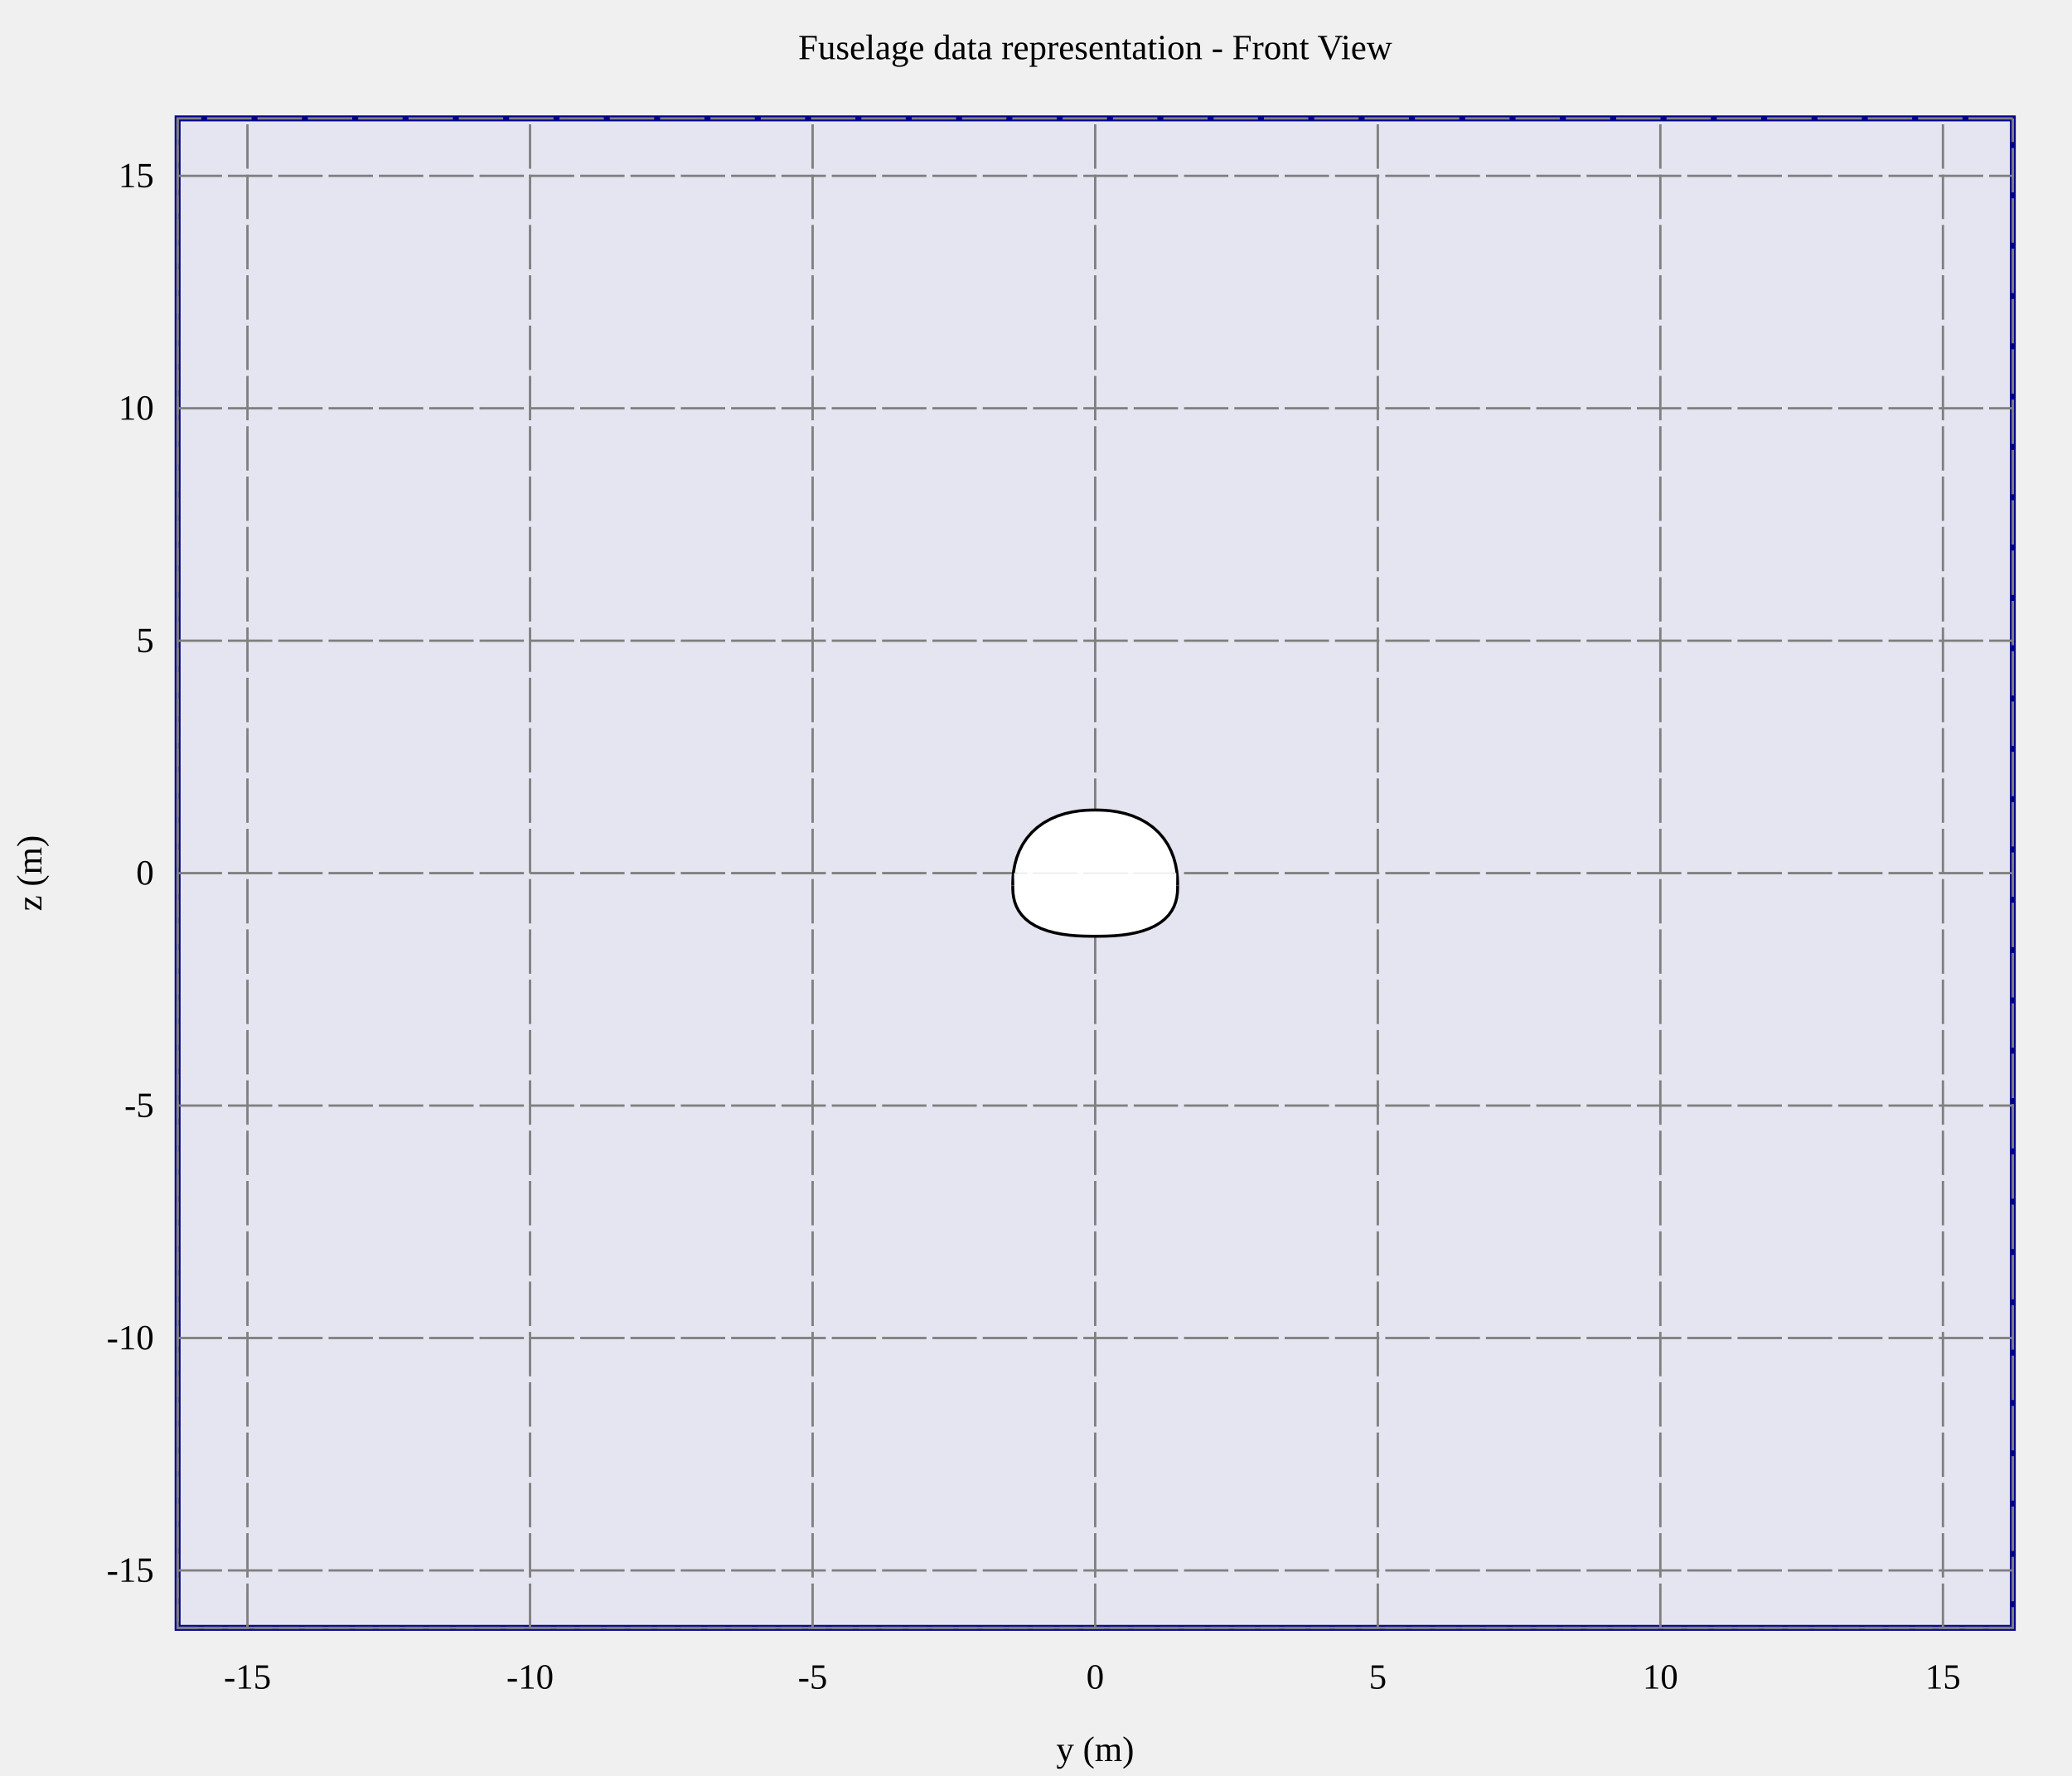
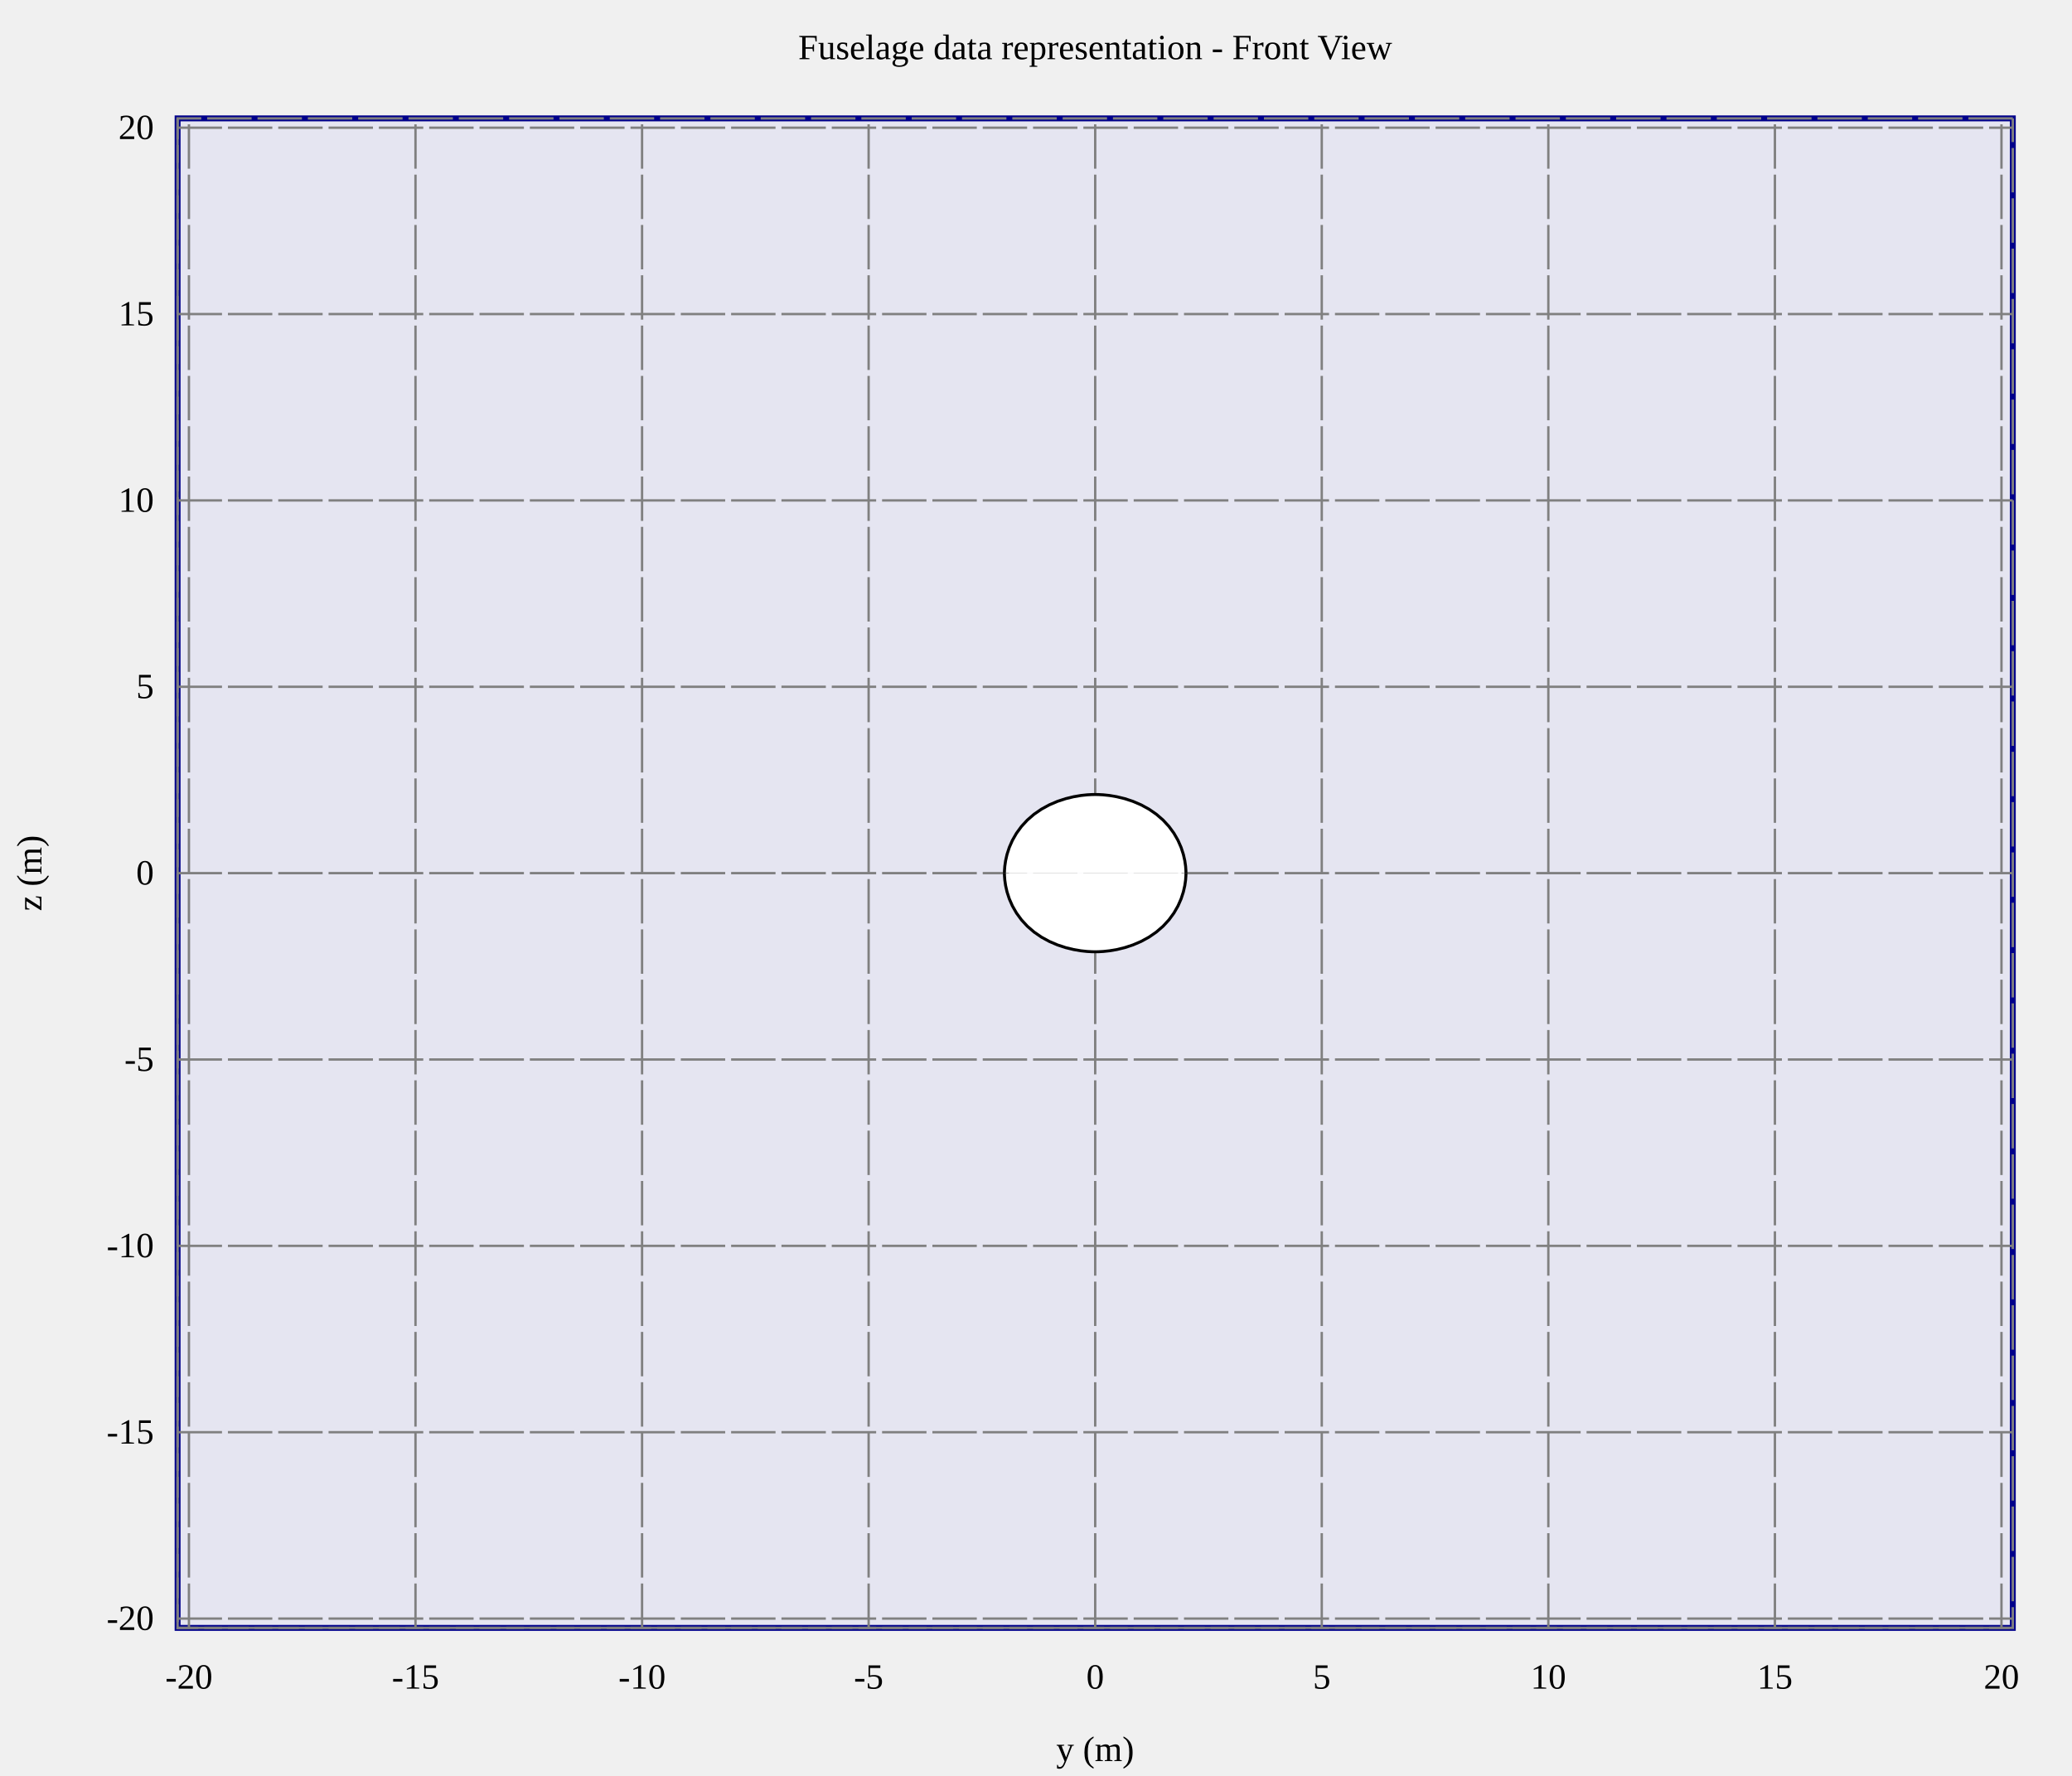
<svg xmlns="http://www.w3.org/2000/svg" id="svg" class="svg" width="700" height="600">
  <g id="page" width="700" height="600">
    <g id="graph" transform="translate(60,40)">
      <rect width="620" height="510" fill="blue" opacity="0.05" />
      <rect width="620" height="510" fill="none" opacity="1.0" style="stroke: darkblue; stroke-width: 2px;" />
      <g id="xAxis" class="axis" transform="translate(0,510)">
-         <g class="tick" transform="translate(23.59941,0)" style="opacity: 1;">
+         <g class="tick" transform="translate(3.826312,0)" style="opacity: 1;">
+           <line y2="-510" x2="0" style="fill: none; stroke: rgb(128, 128, 128); stroke-width: 0.8px; stroke-dasharray: 15px, 2px; font-style: normal; font-variant-caps: normal; font-weight: normal; font-size: 10px; line-height: normal; font-family: sans-serif; shape-rendering: geometricprecision;" />
+           <text dy=".71em" y="12" x="0" style="text-anchor: middle;">-20</text>
+         </g>
+         <g class="tick" transform="translate(80.36973,0)" style="opacity: 1;">
          <line y2="-510" x2="0" style="fill: none; stroke: rgb(128, 128, 128); stroke-width: 0.8px; stroke-dasharray: 15px, 2px; font-style: normal; font-variant-caps: normal; font-weight: normal; font-size: 10px; line-height: normal; font-family: sans-serif; shape-rendering: geometricprecision;" />
          <text dy=".71em" y="12" x="0" style="text-anchor: middle;">-15</text>
        </g>
-         <g class="tick" transform="translate(119.0663,0)" style="opacity: 1;">
+         <g class="tick" transform="translate(156.9132,0)" style="opacity: 1;">
          <line y2="-510" x2="0" style="fill: none; stroke: rgb(128, 128, 128); stroke-width: 0.8px; stroke-dasharray: 15px, 2px; font-style: normal; font-variant-caps: normal; font-weight: normal; font-size: 10px; line-height: normal; font-family: sans-serif; shape-rendering: geometricprecision;" />
          <text dy=".71em" y="12" x="0" style="text-anchor: middle;">-10</text>
        </g>
-         <g class="tick" transform="translate(214.5331,0)" style="opacity: 1;">
+         <g class="tick" transform="translate(233.4566,0)" style="opacity: 1;">
          <line y2="-510" x2="0" style="fill: none; stroke: rgb(128, 128, 128); stroke-width: 0.8px; stroke-dasharray: 15px, 2px; font-style: normal; font-variant-caps: normal; font-weight: normal; font-size: 10px; line-height: normal; font-family: sans-serif; shape-rendering: geometricprecision;" />
          <text dy=".71em" y="12" x="0" style="text-anchor: middle;">-5</text>
        </g>
        <g class="tick" transform="translate(310,0)" style="opacity: 1;">
          <line y2="-510" x2="0" style="fill: none; stroke: rgb(128, 128, 128); stroke-width: 0.8px; stroke-dasharray: 15px, 2px; font-style: normal; font-variant-caps: normal; font-weight: normal; font-size: 10px; line-height: normal; font-family: sans-serif; shape-rendering: geometricprecision;" />
          <text dy=".71em" y="12" x="0" style="text-anchor: middle;">0</text>
        </g>
-         <g class="tick" transform="translate(405.4669,0)" style="opacity: 1;">
+         <g class="tick" transform="translate(386.5434,0)" style="opacity: 1;">
          <line y2="-510" x2="0" style="fill: none; stroke: rgb(128, 128, 128); stroke-width: 0.8px; stroke-dasharray: 15px, 2px; font-style: normal; font-variant-caps: normal; font-weight: normal; font-size: 10px; line-height: normal; font-family: sans-serif; shape-rendering: geometricprecision;" />
          <text dy=".71em" y="12" x="0" style="text-anchor: middle;">5</text>
        </g>
-         <g class="tick" transform="translate(500.9337,0)" style="opacity: 1;">
+         <g class="tick" transform="translate(463.0868,0)" style="opacity: 1;">
          <line y2="-510" x2="0" style="fill: none; stroke: rgb(128, 128, 128); stroke-width: 0.8px; stroke-dasharray: 15px, 2px; font-style: normal; font-variant-caps: normal; font-weight: normal; font-size: 10px; line-height: normal; font-family: sans-serif; shape-rendering: geometricprecision;" />
          <text dy=".71em" y="12" x="0" style="text-anchor: middle;">10</text>
        </g>
-         <g class="tick" transform="translate(596.4006,0)" style="opacity: 1;">
+         <g class="tick" transform="translate(539.6303,0)" style="opacity: 1;">
          <line y2="-510" x2="0" style="fill: none; stroke: rgb(128, 128, 128); stroke-width: 0.8px; stroke-dasharray: 15px, 2px; font-style: normal; font-variant-caps: normal; font-weight: normal; font-size: 10px; line-height: normal; font-family: sans-serif; shape-rendering: geometricprecision;" />
          <text dy=".71em" y="12" x="0" style="text-anchor: middle;">15</text>
+         </g>
+         <g class="tick" transform="translate(616.1737,0)" style="opacity: 1;">
+           <line y2="-510" x2="0" style="fill: none; stroke: rgb(128, 128, 128); stroke-width: 0.8px; stroke-dasharray: 15px, 2px; font-style: normal; font-variant-caps: normal; font-weight: normal; font-size: 10px; line-height: normal; font-family: sans-serif; shape-rendering: geometricprecision;" />
+           <text dy=".71em" y="12" x="0" style="text-anchor: middle;">20</text>
        </g>
        <path class="domain" d="M0,-510V0H620V-510" style="fill: none; stroke: rgb(128, 128, 128); stroke-width: 0.8px; stroke-dasharray: 15px, 2px; font-style: normal; font-variant-caps: normal; font-weight: normal; font-size: 10px; line-height: normal; font-family: sans-serif; shape-rendering: geometricprecision;" />
      </g>
      <g id="yAxis" class="axis">
-         <g class="tick" transform="translate(0,490.5876)" style="opacity: 1;">
+         <g class="tick" transform="translate(0,506.8525)" style="opacity: 1;">
+           <line x2="620" y2="0" style="fill: none; stroke: rgb(128, 128, 128); stroke-dasharray: 15px, 2px; stroke-width: 0.8px; shape-rendering: geometricprecision;" />
+           <text dy=".32em" x="-8" y="0" style="text-anchor: end;">-20</text>
+         </g>
+         <g class="tick" transform="translate(0,443.8894)" style="opacity: 1;">
          <line x2="620" y2="0" style="fill: none; stroke: rgb(128, 128, 128); stroke-dasharray: 15px, 2px; stroke-width: 0.8px; shape-rendering: geometricprecision;" />
          <text dy=".32em" x="-8" y="0" style="text-anchor: end;">-15</text>
        </g>
-         <g class="tick" transform="translate(0,412.0584)" style="opacity: 1;">
+         <g class="tick" transform="translate(0,380.9263)" style="opacity: 1;">
          <line x2="620" y2="0" style="fill: none; stroke: rgb(128, 128, 128); stroke-dasharray: 15px, 2px; stroke-width: 0.8px; shape-rendering: geometricprecision;" />
          <text dy=".32em" x="-8" y="0" style="text-anchor: end;">-10</text>
        </g>
-         <g class="tick" transform="translate(0,333.5292)" style="opacity: 1;">
+         <g class="tick" transform="translate(0,317.9631)" style="opacity: 1;">
          <line x2="620" y2="0" style="fill: none; stroke: rgb(128, 128, 128); stroke-dasharray: 15px, 2px; stroke-width: 0.8px; shape-rendering: geometricprecision;" />
          <text dy=".32em" x="-8" y="0" style="text-anchor: end;">-5</text>
        </g>
        <g class="tick" transform="translate(0,255)" style="opacity: 1;">
          <line x2="620" y2="0" style="fill: none; stroke: rgb(128, 128, 128); stroke-dasharray: 15px, 2px; stroke-width: 0.8px; shape-rendering: geometricprecision;" />
          <text dy=".32em" x="-8" y="0" style="text-anchor: end;">0</text>
        </g>
-         <g class="tick" transform="translate(0,176.4708)" style="opacity: 1;">
+         <g class="tick" transform="translate(0,192.0369)" style="opacity: 1;">
          <line x2="620" y2="0" style="fill: none; stroke: rgb(128, 128, 128); stroke-dasharray: 15px, 2px; stroke-width: 0.8px; shape-rendering: geometricprecision;" />
          <text dy=".32em" x="-8" y="0" style="text-anchor: end;">5</text>
        </g>
-         <g class="tick" transform="translate(0,97.94161)" style="opacity: 1;">
+         <g class="tick" transform="translate(0,129.0737)" style="opacity: 1;">
          <line x2="620" y2="0" style="fill: none; stroke: rgb(128, 128, 128); stroke-dasharray: 15px, 2px; stroke-width: 0.8px; shape-rendering: geometricprecision;" />
          <text dy=".32em" x="-8" y="0" style="text-anchor: end;">10</text>
        </g>
-         <g class="tick" transform="translate(0,19.41242)" style="opacity: 1;">
+         <g class="tick" transform="translate(0,66.11059)" style="opacity: 1;">
          <line x2="620" y2="0" style="fill: none; stroke: rgb(128, 128, 128); stroke-dasharray: 15px, 2px; stroke-width: 0.8px; shape-rendering: geometricprecision;" />
          <text dy=".32em" x="-8" y="0" style="text-anchor: end;">15</text>
+         </g>
+         <g class="tick" transform="translate(0,3.14745)" style="opacity: 1;">
+           <line x2="620" y2="0" style="fill: none; stroke: rgb(128, 128, 128); stroke-dasharray: 15px, 2px; stroke-width: 0.8px; shape-rendering: geometricprecision;" />
+           <text dy=".32em" x="-8" y="0" style="text-anchor: end;">20</text>
        </g>
        <path class="domain" d="M620,0H0V510H620" style="fill: none; stroke: rgb(128, 128, 128); stroke-dasharray: 15px, 2px; stroke-width: 0.8px; shape-rendering: geometricprecision;" />
      </g>
      <g id="xy" class="xy">
-         <path id="line" d="M282.649,259.164L282.661,257.883L282.743,256.22L282.956,254.282L283.347,252.168L283.955,249.962L284.807,247.743L285.917,245.577L287.291,243.52L288.922,241.62L290.792,239.911L292.873,238.422L295.124,237.167L297.496,236.153L299.926,235.375L302.34,234.82L304.656,234.462L306.777,234.268L308.597,234.193L310,234.182L310,234.182L311.403,234.193L313.223,234.268L315.344,234.462L317.66,234.82L320.074,235.375L322.504,236.153L324.876,237.167L327.127,238.422L329.208,239.911L331.078,241.62L332.709,243.52L334.083,245.577L335.193,247.743L336.045,249.962L336.653,252.168L337.044,254.282L337.257,256.22L337.339,257.883L337.351,259.164" class="line" style="fill:none; stroke:black; stroke-width:2" />
-         <path id="area" d="M282.649,259.164L282.661,257.883L282.743,256.22L282.956,254.282L283.347,252.168L283.955,249.962L284.807,247.743L285.917,245.577L287.291,243.52L288.922,241.62L290.792,239.911L292.873,238.422L295.124,237.167L297.496,236.153L299.926,235.375L302.34,234.82L304.656,234.462L306.777,234.268L308.597,234.193L310,234.182L310,234.182L311.403,234.193L313.223,234.268L315.344,234.462L317.66,234.82L320.074,235.375L322.504,236.153L324.876,237.167L327.127,238.422L329.208,239.911L331.078,241.62L332.709,243.52L334.083,245.577L335.193,247.743L336.045,249.962L336.653,252.168L337.044,254.282L337.257,256.22L337.339,257.883L337.351,259.164L337.351,255L337.339,255L337.257,255L337.044,255L336.653,255L336.045,255L335.193,255L334.083,255L332.709,255L331.078,255L329.208,255L327.127,255L324.876,255L322.504,255L320.074,255L317.66,255L315.344,255L313.223,255L311.403,255L310,255L310,255L308.597,255L306.777,255L304.656,255L302.34,255L299.926,255L297.496,255L295.124,255L292.873,255L290.792,255L288.922,255L287.291,255L285.917,255L284.807,255L283.955,255L283.347,255L282.956,255L282.743,255L282.661,255L282.649,255Z" class="area" style="fill:white;" opacity="1" />
+         <path id="line" d="M279.842,255L279.857,254.13L279.959,252.714L280.221,250.89L280.701,248.78L281.444,246.497L282.481,244.138L283.827,241.791L285.482,239.529L287.433,237.414L289.654,235.495L292.101,233.808L294.718,232.377L297.433,231.214L300.162,230.318L302.804,229.676L305.245,229.261L307.356,229.034L308.993,228.946L310,228.933L310,228.933L311.007,228.946L312.644,229.034L314.755,229.261L317.196,229.676L319.838,230.318L322.567,231.214L325.282,232.377L327.899,233.808L330.346,235.495L332.567,237.414L334.518,239.529L336.173,241.791L337.519,244.138L338.556,246.497L339.299,248.78L339.779,250.89L340.041,252.714L340.143,254.13L340.158,255" class="line" style="fill:none; stroke:black; stroke-width:2" />
+         <path id="area" d="M279.842,255L279.857,254.13L279.959,252.714L280.221,250.89L280.701,248.78L281.444,246.497L282.481,244.138L283.827,241.791L285.482,239.529L287.433,237.414L289.654,235.495L292.101,233.808L294.718,232.377L297.433,231.214L300.162,230.318L302.804,229.676L305.245,229.261L307.356,229.034L308.993,228.946L310,228.933L310,228.933L311.007,228.946L312.644,229.034L314.755,229.261L317.196,229.676L319.838,230.318L322.567,231.214L325.282,232.377L327.899,233.808L330.346,235.495L332.567,237.414L334.518,239.529L336.173,241.791L337.519,244.138L338.556,246.497L339.299,248.78L339.779,250.89L340.041,252.714L340.143,254.13L340.158,255L340.158,255L340.143,255L340.041,255L339.779,255L339.299,255L338.556,255L337.519,255L336.173,255L334.518,255L332.567,255L330.346,255L327.899,255L325.282,255L322.567,255L319.838,255L317.196,255L314.755,255L312.644,255L311.007,255L310,255L310,255L308.993,255L307.356,255L305.245,255L302.804,255L300.162,255L297.433,255L294.718,255L292.101,255L289.654,255L287.433,255L285.482,255L283.827,255L282.481,255L281.444,255L280.701,255L280.221,255L279.959,255L279.857,255L279.842,255Z" class="area" style="fill:white;" opacity="1" />
      </g>
      <g id="xy" class="xy">
-         <path id="line" d="M337.351,259.164L337.34,260.316L337.268,261.628L337.08,263.046L336.733,264.518L336.192,265.999L335.429,267.451L334.429,268.84L333.182,270.137L331.69,271.32L329.964,272.371L328.021,273.279L325.891,274.038L323.611,274.648L321.226,275.112L318.793,275.442L316.376,275.653L314.048,275.767L311.892,275.812L310,275.818L310,275.818L308.108,275.812L305.952,275.767L303.624,275.653L301.207,275.442L298.774,275.112L296.389,274.648L294.109,274.038L291.979,273.279L290.036,272.371L288.31,271.32L286.818,270.137L285.571,268.84L284.571,267.451L283.808,265.999L283.267,264.518L282.92,263.046L282.732,261.628L282.66,260.316L282.649,259.164" class="line" style="fill:none; stroke:black; stroke-width:2" />
-         <path id="area" d="M337.351,259.164L337.34,260.316L337.268,261.628L337.08,263.046L336.733,264.518L336.192,265.999L335.429,267.451L334.429,268.84L333.182,270.137L331.69,271.32L329.964,272.371L328.021,273.279L325.891,274.038L323.611,274.648L321.226,275.112L318.793,275.442L316.376,275.653L314.048,275.767L311.892,275.812L310,275.818L310,275.818L308.108,275.812L305.952,275.767L303.624,275.653L301.207,275.442L298.774,275.112L296.389,274.648L294.109,274.038L291.979,273.279L290.036,272.371L288.31,271.32L286.818,270.137L285.571,268.84L284.571,267.451L283.808,265.999L283.267,264.518L282.92,263.046L282.732,261.628L282.66,260.316L282.649,259.164L282.649,255L282.66,255L282.732,255L282.92,255L283.267,255L283.808,255L284.571,255L285.571,255L286.818,255L288.31,255L290.036,255L291.979,255L294.109,255L296.389,255L298.774,255L301.207,255L303.624,255L305.952,255L308.108,255L310,255L310,255L311.892,255L314.048,255L316.376,255L318.793,255L321.226,255L323.611,255L325.891,255L328.021,255L329.964,255L331.69,255L333.182,255L334.429,255L335.429,255L336.192,255L336.733,255L337.08,255L337.268,255L337.34,255L337.351,255Z" class="area" style="fill:white;" opacity="1" />
+         <path id="line" d="M340.158,255L340.143,255.87L340.041,257.286L339.779,259.11L339.299,261.22L338.556,263.503L337.519,265.862L336.173,268.209L334.518,270.471L332.567,272.586L330.346,274.505L327.899,276.192L325.282,277.623L322.567,278.786L319.838,279.682L317.196,280.324L314.755,280.739L312.644,280.966L311.007,281.054L310,281.067L310,281.067L308.993,281.054L307.356,280.966L305.245,280.739L302.804,280.324L300.162,279.682L297.433,278.786L294.718,277.623L292.101,276.192L289.654,274.505L287.433,272.586L285.482,270.471L283.827,268.209L282.481,265.862L281.444,263.503L280.701,261.22L280.221,259.11L279.959,257.286L279.857,255.87L279.842,255" class="line" style="fill:none; stroke:black; stroke-width:2" />
+         <path id="area" d="M340.158,255L340.143,255.87L340.041,257.286L339.779,259.11L339.299,261.22L338.556,263.503L337.519,265.862L336.173,268.209L334.518,270.471L332.567,272.586L330.346,274.505L327.899,276.192L325.282,277.623L322.567,278.786L319.838,279.682L317.196,280.324L314.755,280.739L312.644,280.966L311.007,281.054L310,281.067L310,281.067L308.993,281.054L307.356,280.966L305.245,280.739L302.804,280.324L300.162,279.682L297.433,278.786L294.718,277.623L292.101,276.192L289.654,274.505L287.433,272.586L285.482,270.471L283.827,268.209L282.481,265.862L281.444,263.503L280.701,261.22L280.221,259.11L279.959,257.286L279.857,255.87L279.842,255L279.842,255L279.857,255L279.959,255L280.221,255L280.701,255L281.444,255L282.481,255L283.827,255L285.482,255L287.433,255L289.654,255L292.101,255L294.718,255L297.433,255L300.162,255L302.804,255L305.245,255L307.356,255L308.993,255L310,255L310,255L311.007,255L312.644,255L314.755,255L317.196,255L319.838,255L322.567,255L325.282,255L327.899,255L330.346,255L332.567,255L334.518,255L336.173,255L337.519,255L338.556,255L339.299,255L339.779,255L340.041,255L340.143,255L340.158,255Z" class="area" style="fill:white;" opacity="1" />
      </g>
    </g>
  </g>
  <text class="x label" text-anchor="middle" x="370" y="595">y (m)</text>
  <text class="y label" text-anchor="middle" x="-295" y="5" dy=".75em" transform="rotate(-90)">z (m)</text>
  <text class="title" text-anchor="middle" x="370" y="20">Fuselage data representation - Front View</text>
</svg>
